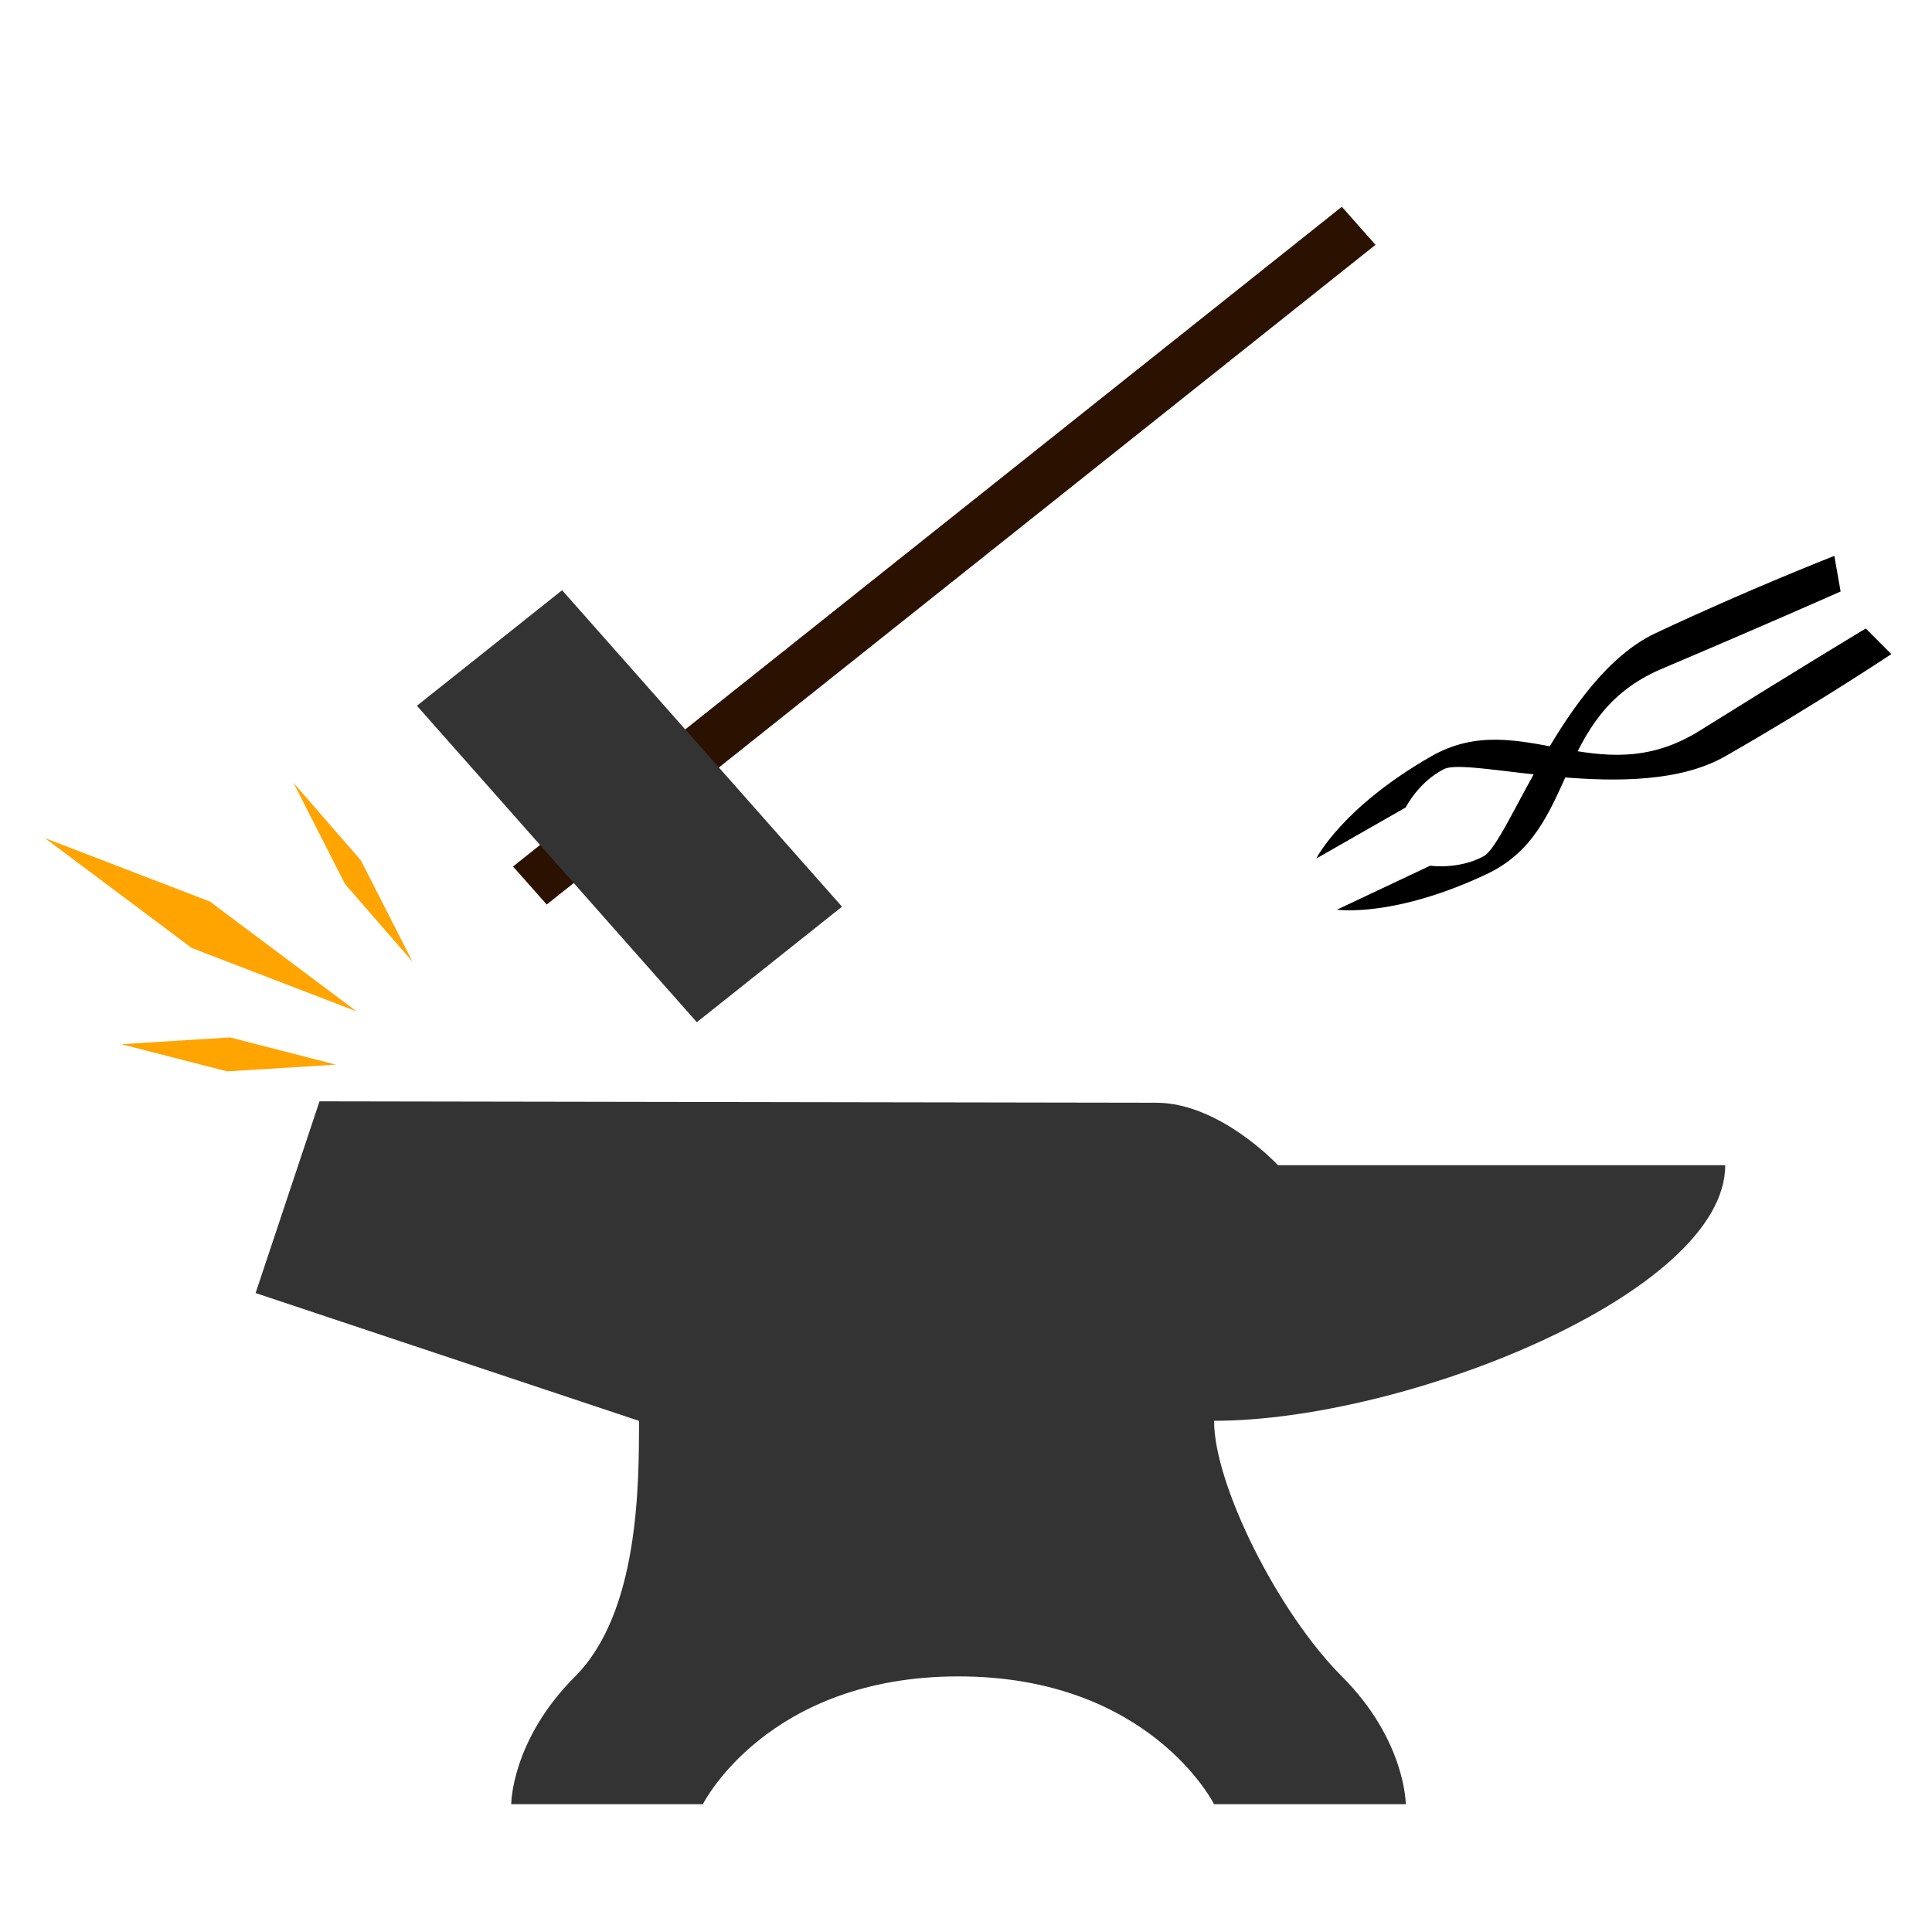
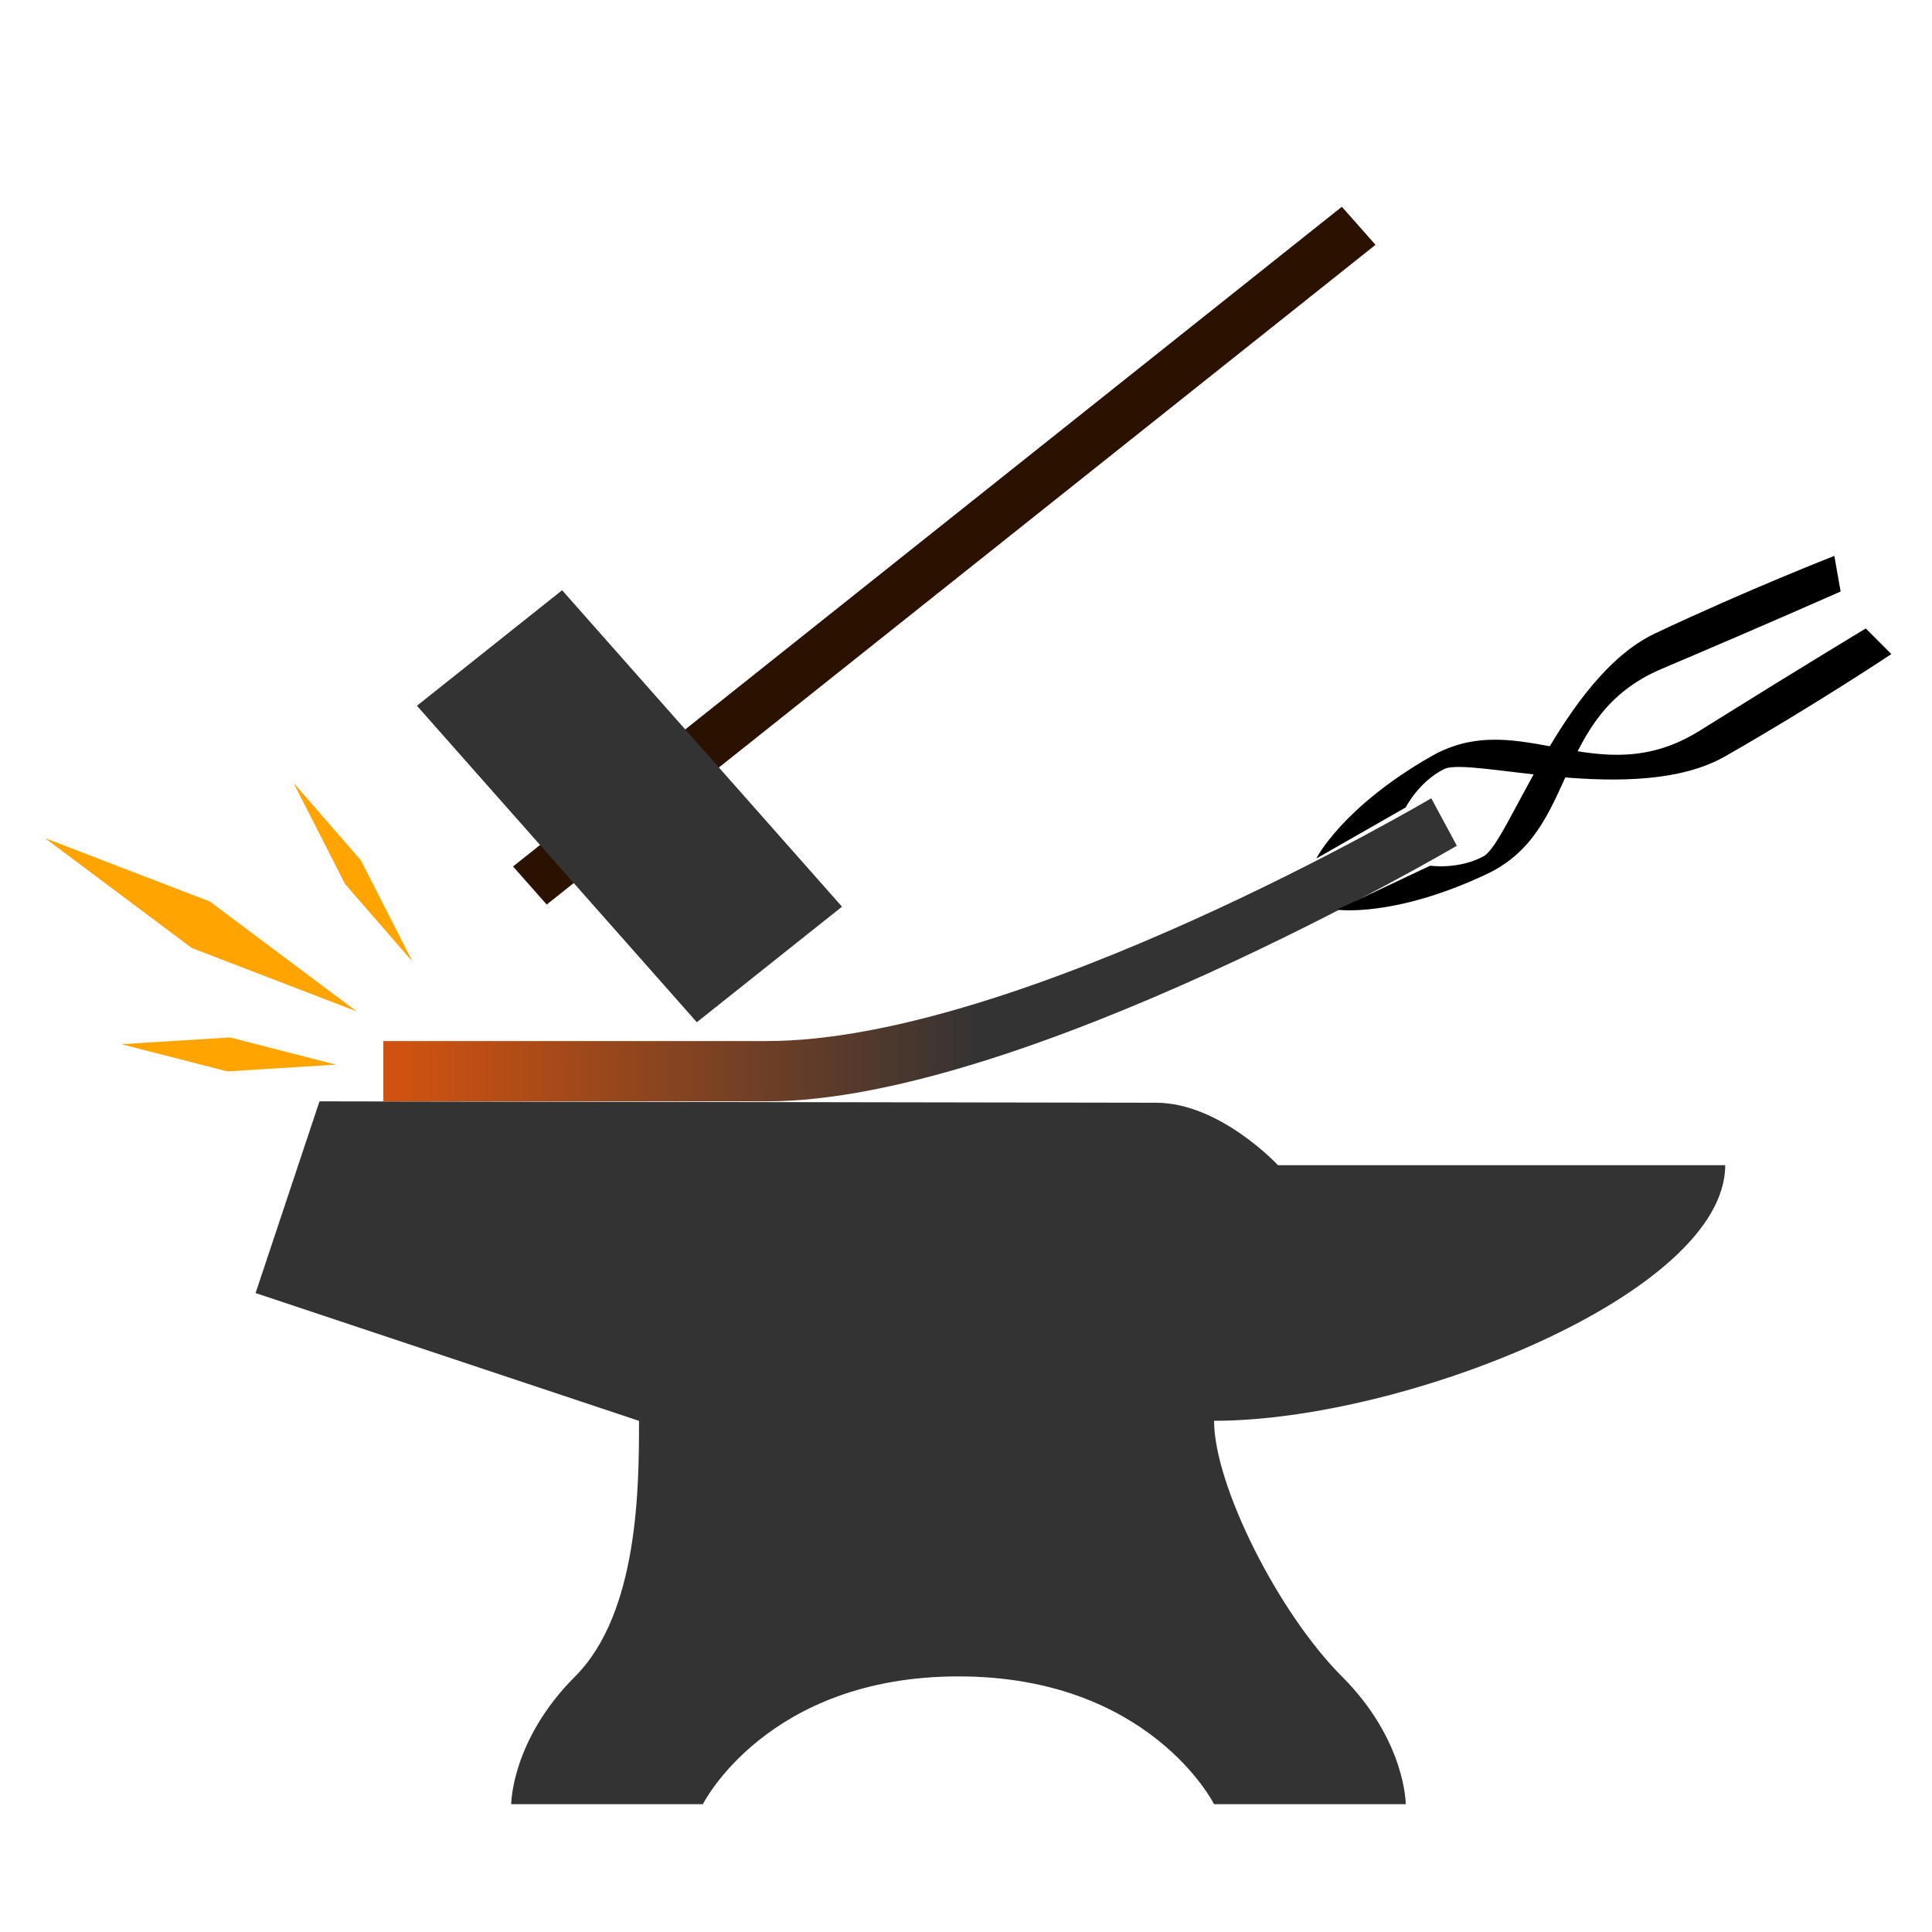
- <svg xmlns="http://www.w3.org/2000/svg" id="svg3150" version="1.1" viewBox="0 0 40 40" height="40mm" width="40mm">
-   <defs id="defs15" />
-   <rect style="fill:#2b1100;fill-opacity:1;stroke:none;stroke-width:0.707;stroke-linejoin:round;stroke-miterlimit:4;stroke-dasharray:none;stroke-dashoffset:0;stroke-opacity:1" id="rect904" width="21.932" height="1.052" x="-3.935" y="20.679" transform="matrix(0.7823968,-0.6227803,0.6625437,0.7490232,0,0)" />
-   <path style="fill:#333333;stroke:none;stroke-width:0.265px;stroke-linecap:butt;stroke-linejoin:miter;stroke-opacity:1" d="m 10.583,37.354 h 3.969 c 0,0 1.323,-2.646 5.292,-2.646 3.969,0 5.292,2.646 5.292,2.646 h 3.969 c 0,0 0,-1.323 -1.323,-2.646 -1.323,-1.323 -2.646,-3.969 -2.646,-5.292 3.969,0 10.583,-2.646 10.583,-5.292 h -9.26 c 0,0 -1.198,-1.291 -2.521,-1.293 L 6.615,22.802 5.292,26.771 c 0,0 -1e-7,1e-6 7.938,2.646 0,1.323 0,3.969 -1.323,5.292 -1.323,1.323 -1.323,2.646 -1.323,2.646 z" id="path825" />
-   <path style="fill:url(#linearGradient851);fill-opacity:1;stroke:none;stroke-width:0.406px;stroke-linecap:butt;stroke-linejoin:miter;stroke-opacity:1" d="M 7.937,22.802 H 15.875 c 5.292,0 14.287,-5.292 14.287,-5.292 l -0.529,-0.983 c 0,0 -8.507,5.027 -13.758,5.027 H 7.937 Z" id="path827" />
-   <path style="fill:#ffa400;fill-opacity:1;stroke:none;stroke-width:0.486px;stroke-linecap:butt;stroke-linejoin:miter;stroke-opacity:1" d="M 7.384,20.94 3.969,19.627 0.93,17.352 4.345,18.665 Z" id="path853" />
-   <path style="fill:#ffa400;fill-opacity:1;stroke:none;stroke-width:0.275px;stroke-linecap:butt;stroke-linejoin:miter;stroke-opacity:1" d="m 8.54,19.91 -1.396,-1.606 -1.068,-2.097 1.396,1.606 z" id="path853-7" />
-   <path style="fill:#ffa400;fill-opacity:1;stroke:none;stroke-width:0.314px;stroke-linecap:butt;stroke-linejoin:miter;stroke-opacity:1" d="M 6.955,22.042 4.705,22.182 2.512,21.619 4.762,21.479 Z" id="path853-7-5" />
-   <path style="fill:#000000;stroke:none;stroke-width:0.265px;stroke-linecap:butt;stroke-linejoin:miter;stroke-opacity:1;fill-opacity:1" d="m 27.252,17.775 1.852,-1.058 c 0,0 0.265,-0.529 0.794,-0.794 0.529,-0.265 3.969,0.794 5.821,-0.265 C 37.571,14.6 39.158,13.542 39.158,13.542 L 38.629,13.012 c 0,0 -1.323,0.794 -3.44,2.117 C 33.073,16.452 31.485,14.6 29.633,15.658 27.781,16.717 27.252,17.775 27.252,17.775 Z" id="path885" />
-   <path style="fill:#000000;fill-opacity:1;stroke:none;stroke-width:0.265px;stroke-linecap:butt;stroke-linejoin:miter;stroke-opacity:1" d="m 27.682,18.833 1.929,-0.91 c 0,0 0.585,0.087 1.105,-0.195 0.52,-0.282 1.626,-3.706 3.555,-4.616 1.929,-0.91 3.707,-1.603 3.707,-1.603 l 0.13,0.737 c 0,0 -1.409,0.628 -3.707,1.603 -2.298,0.975 -1.691,3.338 -3.62,4.248 -1.929,0.91 -3.1,0.737 -3.1,0.737 z" id="path885-6" />
-   <path style="fill:#333333;stroke:none;stroke-width:0.41px;stroke-linecap:butt;stroke-linejoin:miter;stroke-opacity:1" d="m 8.632,14.612 5.795,6.552 3.006,-2.392 -5.795,-6.552 z" id="path902" />
+ <svg xmlns="http://www.w3.org/2000/svg" xmlns:xlink="http://www.w3.org/1999/xlink" width="40mm" height="40mm" viewBox="0 0 40 40" version="1.1">
+   <defs>
+     <linearGradient id="linearGradient844">
+       <stop style="stop-color:#333333;stop-opacity:1;" offset="0" />
+       <stop style="stop-color:#d05210;stop-opacity:1" offset="1" />
+     </linearGradient>
+     <linearGradient xlink:href="#linearGradient844" id="linearGradient846" x1="20.334" y1="19.78" x2="8.296" y2="19.826" gradientUnits="userSpaceOnUse" />
+   </defs>
+   <rect transform="matrix(0.7823968,-0.6227803,0.6625437,0.7490232,0,0)" y="20.679" x="-3.935" height="1.052" width="21.932" style="fill:#2b1100;fill-opacity:1;stroke:none;stroke-width:0.707;stroke-linejoin:round;stroke-miterlimit:4;stroke-dasharray:none;stroke-dashoffset:0;stroke-opacity:1" />
+   <path d="m 10.583,37.354 h 3.969 c 0,0 1.323,-2.646 5.292,-2.646 3.969,0 5.292,2.646 5.292,2.646 h 3.969 c 0,0 0,-1.323 -1.323,-2.646 -1.323,-1.323 -2.646,-3.969 -2.646,-5.292 3.969,0 10.583,-2.646 10.583,-5.292 h -9.26 c 0,0 -1.198,-1.291 -2.521,-1.293 L 6.615,22.802 5.292,26.771 c 0,0 -1e-7,1e-6 7.938,2.646 0,1.323 0,3.969 -1.323,5.292 -1.323,1.323 -1.323,2.646 -1.323,2.646 z" style="fill:#333333;stroke:none;stroke-width:0.265px;stroke-linecap:butt;stroke-linejoin:miter;stroke-opacity:1" />
+   <path d="M 7.937,22.802 H 15.875 c 5.292,0 14.287,-5.292 14.287,-5.292 l -0.529,-0.983 c 0,0 -8.507,5.027 -13.758,5.027 H 7.937 Z" style="fill:url(#linearGradient846);fill-opacity:1;stroke:none;stroke-width:0.406px;stroke-linecap:butt;stroke-linejoin:miter;stroke-opacity:1" />
+   <path d="M 7.384,20.94 3.969,19.627 0.93,17.352 4.345,18.665 Z" style="fill:#ffa400;fill-opacity:1;stroke:none;stroke-width:0.486px;stroke-linecap:butt;stroke-linejoin:miter;stroke-opacity:1" />
+   <path d="m 8.54,19.91 -1.396,-1.606 -1.068,-2.097 1.396,1.606 z" style="fill:#ffa400;fill-opacity:1;stroke:none;stroke-width:0.275px;stroke-linecap:butt;stroke-linejoin:miter;stroke-opacity:1" />
+   <path d="M 6.955,22.042 4.705,22.182 2.512,21.619 4.762,21.479 Z" style="fill:#ffa400;fill-opacity:1;stroke:none;stroke-width:0.314px;stroke-linecap:butt;stroke-linejoin:miter;stroke-opacity:1" />
+   <path d="m 27.252,17.775 1.852,-1.058 c 0,0 0.265,-0.529 0.794,-0.794 0.529,-0.265 3.969,0.794 5.821,-0.265 C 37.571,14.6 39.158,13.542 39.158,13.542 L 38.629,13.012 c 0,0 -1.323,0.794 -3.44,2.117 C 33.073,16.452 31.485,14.6 29.633,15.658 27.781,16.717 27.252,17.775 27.252,17.775 Z" style="fill:#000000;stroke:none;stroke-width:0.265px;stroke-linecap:butt;stroke-linejoin:miter;stroke-opacity:1;fill-opacity:1" />
+   <path d="m 27.682,18.833 1.929,-0.91 c 0,0 0.585,0.087 1.105,-0.195 0.52,-0.282 1.626,-3.706 3.555,-4.616 1.929,-0.91 3.707,-1.603 3.707,-1.603 l 0.13,0.737 c 0,0 -1.409,0.628 -3.707,1.603 -2.298,0.975 -1.691,3.338 -3.62,4.248 -1.929,0.91 -3.1,0.737 -3.1,0.737 z" style="fill:#000000;fill-opacity:1;stroke:none;stroke-width:0.265px;stroke-linecap:butt;stroke-linejoin:miter;stroke-opacity:1" />
+   <path d="m 8.632,14.612 5.795,6.552 3.006,-2.392 -5.795,-6.552 z" style="fill:#333333;stroke:none;stroke-width:0.41px;stroke-linecap:butt;stroke-linejoin:miter;stroke-opacity:1" />
</svg>
